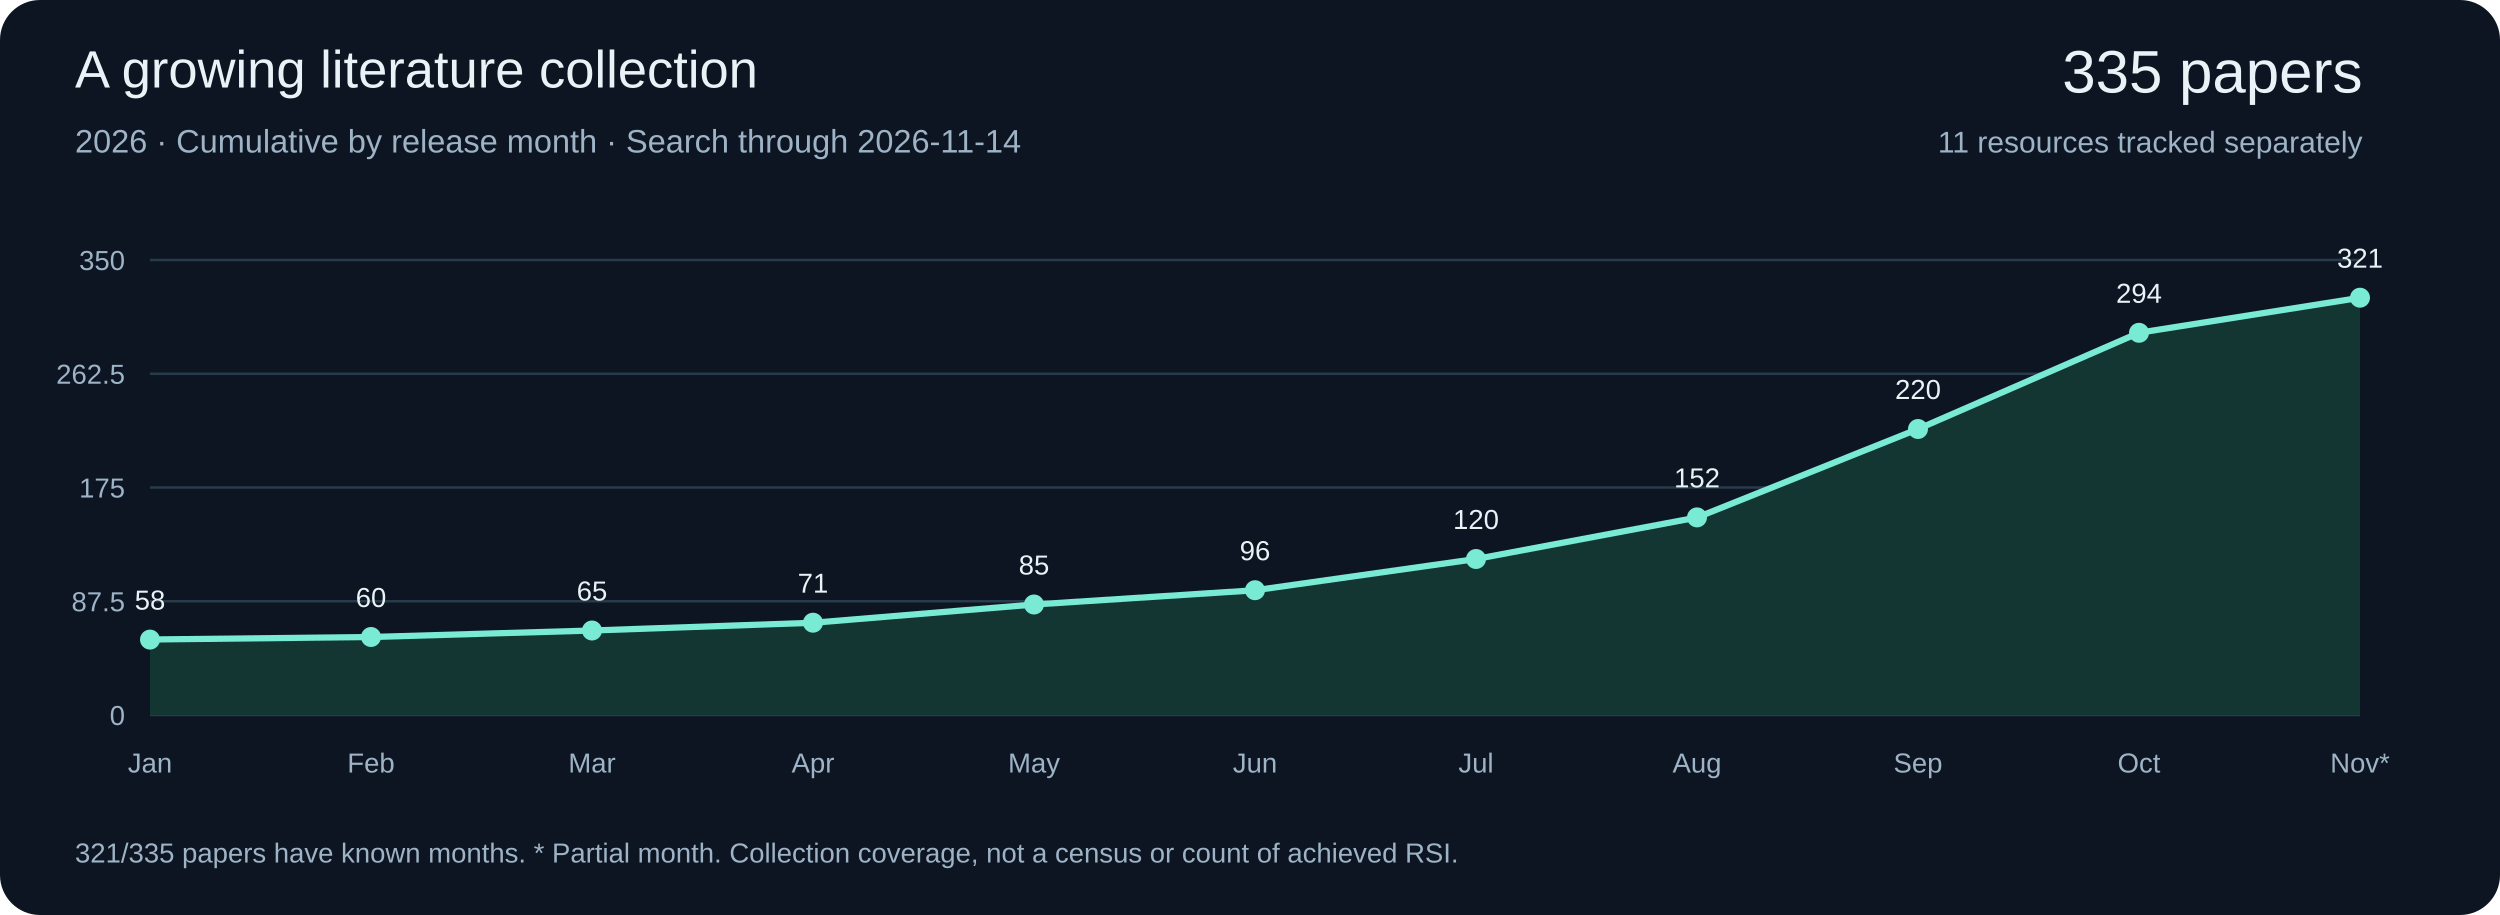
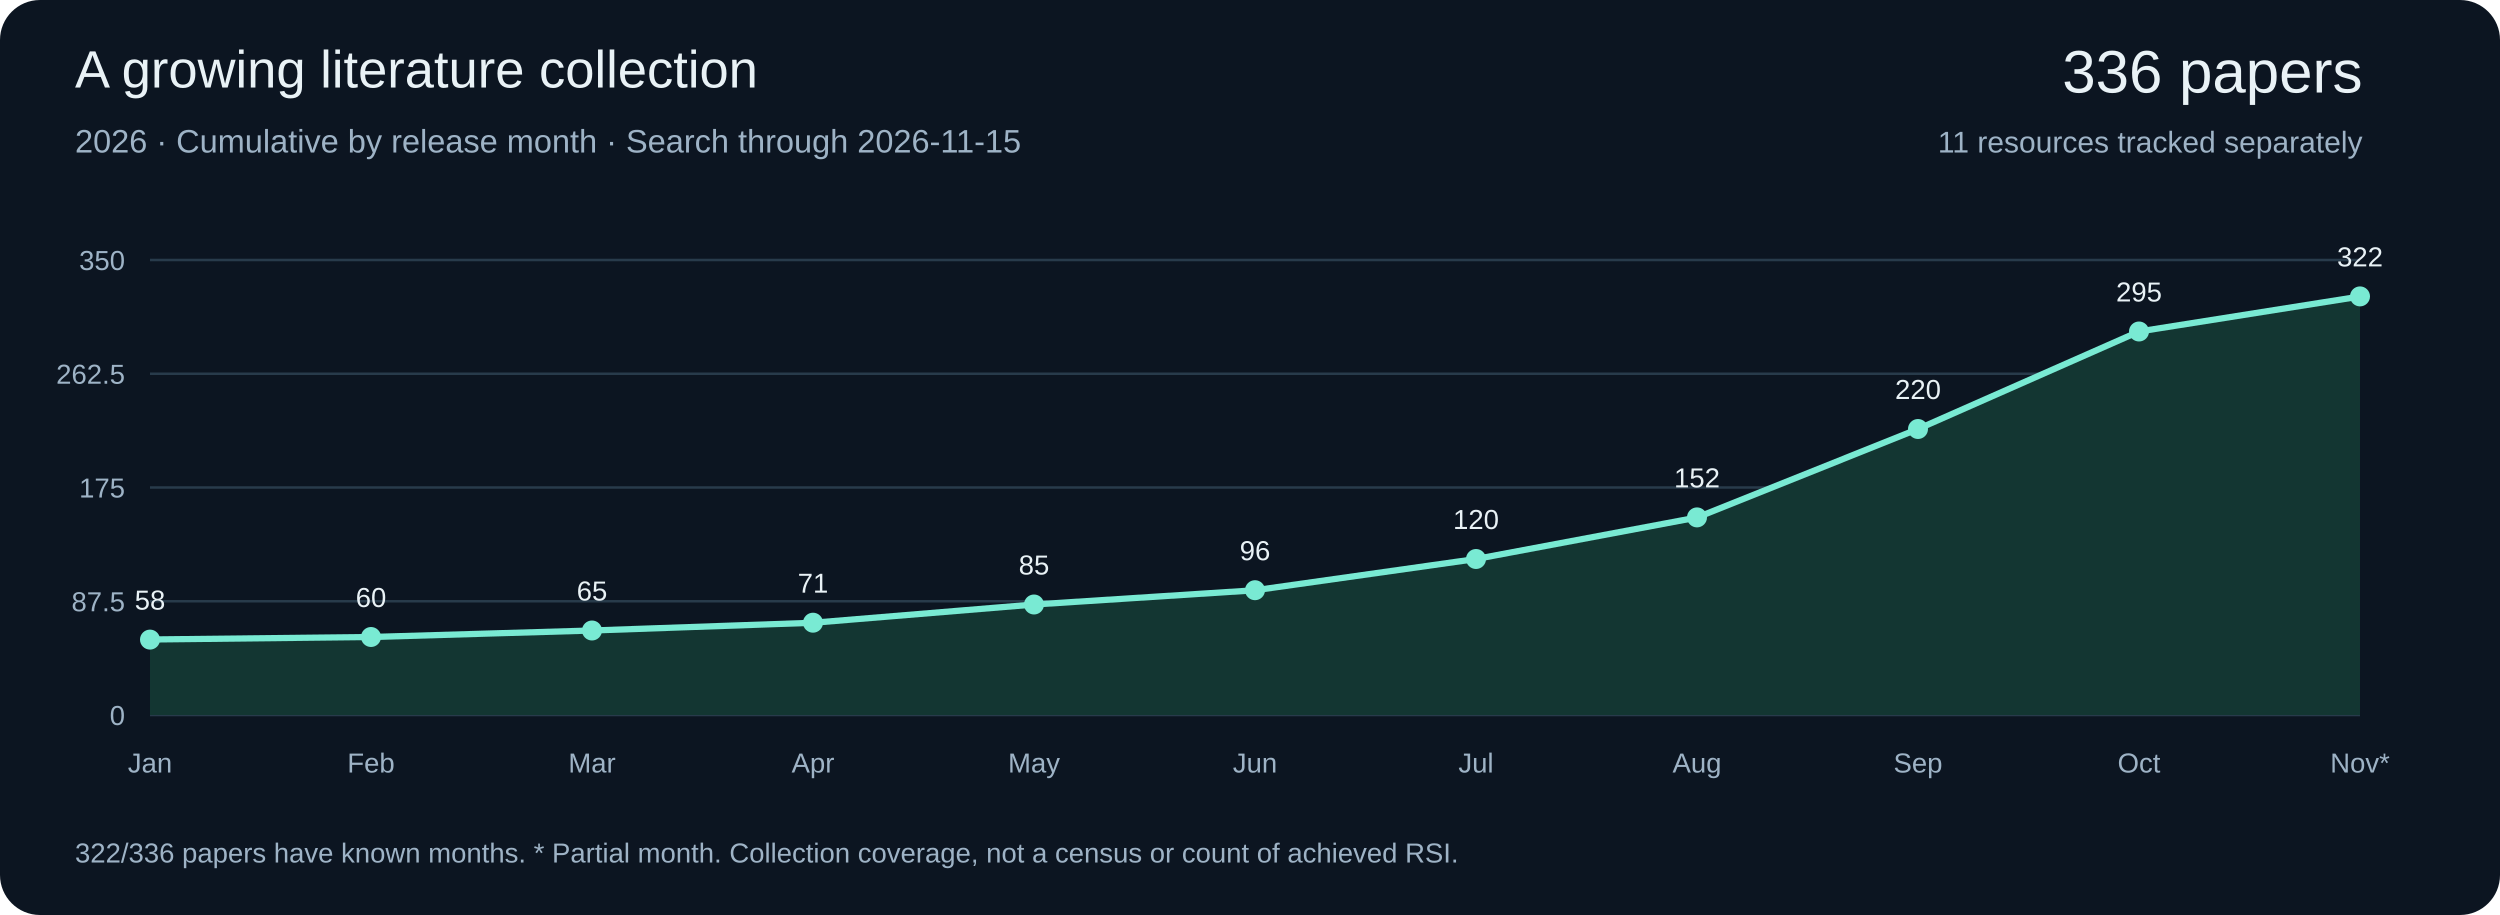
<svg xmlns="http://www.w3.org/2000/svg" width="1000" height="366" viewBox="0 0 1000 366" role="img" aria-labelledby="title desc">
  <rect width="1000" height="366" rx="16" fill="#0c1521" />
  <g font-family="Arial,sans-serif" fill="#e9f2f6">
    <text x="30" y="35" font-size="21">A growing literature collection</text>
-     <text x="30" y="61" font-size="13" fill="#9eb3c6">2026 · Cumulative by release month · Search through 2026-11-14</text>
-     <text x="945" y="37" text-anchor="end" font-size="24">335 papers</text>
+     <text x="30" y="61" font-size="13" fill="#9eb3c6">2026 · Cumulative by release month · Search through 2026-11-15</text>
+     <text x="945" y="37" text-anchor="end" font-size="24">336 papers</text>
    <text x="945" y="61" text-anchor="end" font-size="12" fill="#9eb3c6">11 resources tracked separately</text>
    <path d="M60 286.0h884" stroke="#283b4b" />
    <text x="50" y="290.0" text-anchor="end" font-size="11" fill="#9eb3c6">0</text>
    <path d="M60 240.5h884" stroke="#283b4b" />
    <text x="50" y="244.5" text-anchor="end" font-size="11" fill="#9eb3c6">87.5</text>
    <path d="M60 195.0h884" stroke="#283b4b" />
    <text x="50" y="199.0" text-anchor="end" font-size="11" fill="#9eb3c6">175</text>
    <path d="M60 149.5h884" stroke="#283b4b" />
    <text x="50" y="153.5" text-anchor="end" font-size="11" fill="#9eb3c6">262.5</text>
    <path d="M60 104.0h884" stroke="#283b4b" />
    <text x="50" y="108.0" text-anchor="end" font-size="11" fill="#9eb3c6">350</text>
-     <polygon points="60,286 60.0,255.8 148.4,254.8 236.8,252.2 325.2,249.1 413.6,241.8 502.0,236.1 590.4,223.6 678.8,207.0 767.2,171.6 855.6,133.1 944.0,119.1 944,286" fill="#133632" />
-     <polyline points="60.0,255.8 148.4,254.8 236.8,252.2 325.2,249.1 413.6,241.8 502.0,236.1 590.4,223.6 678.8,207.0 767.2,171.6 855.6,133.1 944.0,119.1" fill="none" stroke="#79ead3" stroke-width="2.5" />
+     <polygon points="60,286 60.0,255.8 148.4,254.8 236.8,252.2 325.2,249.1 413.6,241.8 502.0,236.1 590.4,223.6 678.8,207.0 767.2,171.6 855.6,132.6 944.0,118.6 944,286" fill="#133632" />
+     <polyline points="60.0,255.8 148.4,254.8 236.8,252.2 325.2,249.1 413.6,241.8 502.0,236.1 590.4,223.6 678.8,207.0 767.2,171.6 855.6,132.6 944.0,118.6" fill="none" stroke="#79ead3" stroke-width="2.5" />
    <circle cx="60.0" cy="255.84" r="4" fill="#79ead3" />
    <text x="60.0" y="243.84" text-anchor="middle" font-size="11">58</text>
    <text x="60.0" y="309" text-anchor="middle" font-size="11" fill="#9eb3c6">Jan</text>
    <circle cx="148.4" cy="254.8" r="4" fill="#79ead3" />
    <text x="148.4" y="242.8" text-anchor="middle" font-size="11">60</text>
    <text x="148.4" y="309" text-anchor="middle" font-size="11" fill="#9eb3c6">Feb</text>
    <circle cx="236.8" cy="252.2" r="4" fill="#79ead3" />
    <text x="236.8" y="240.2" text-anchor="middle" font-size="11">65</text>
    <text x="236.8" y="309" text-anchor="middle" font-size="11" fill="#9eb3c6">Mar</text>
    <circle cx="325.2" cy="249.08" r="4" fill="#79ead3" />
    <text x="325.2" y="237.08" text-anchor="middle" font-size="11">71</text>
    <text x="325.2" y="309" text-anchor="middle" font-size="11" fill="#9eb3c6">Apr</text>
    <circle cx="413.6" cy="241.8" r="4" fill="#79ead3" />
    <text x="413.6" y="229.8" text-anchor="middle" font-size="11">85</text>
    <text x="413.6" y="309" text-anchor="middle" font-size="11" fill="#9eb3c6">May</text>
    <circle cx="502.0" cy="236.08" r="4" fill="#79ead3" />
    <text x="502.0" y="224.08" text-anchor="middle" font-size="11">96</text>
    <text x="502.0" y="309" text-anchor="middle" font-size="11" fill="#9eb3c6">Jun</text>
    <circle cx="590.4" cy="223.6" r="4" fill="#79ead3" />
    <text x="590.4" y="211.6" text-anchor="middle" font-size="11">120</text>
    <text x="590.4" y="309" text-anchor="middle" font-size="11" fill="#9eb3c6">Jul</text>
    <circle cx="678.8" cy="206.96" r="4" fill="#79ead3" />
    <text x="678.8" y="194.96" text-anchor="middle" font-size="11">152</text>
    <text x="678.8" y="309" text-anchor="middle" font-size="11" fill="#9eb3c6">Aug</text>
    <circle cx="767.2" cy="171.6" r="4" fill="#79ead3" />
    <text x="767.2" y="159.6" text-anchor="middle" font-size="11">220</text>
    <text x="767.2" y="309" text-anchor="middle" font-size="11" fill="#9eb3c6">Sep</text>
-     <circle cx="855.6" cy="133.12" r="4" fill="#79ead3" />
-     <text x="855.6" y="121.12" text-anchor="middle" font-size="11">294</text>
+     <circle cx="855.6" cy="132.6" r="4" fill="#79ead3" />
+     <text x="855.6" y="120.6" text-anchor="middle" font-size="11">295</text>
    <text x="855.6" y="309" text-anchor="middle" font-size="11" fill="#9eb3c6">Oct</text>
-     <circle cx="944.0" cy="119.08" r="4" fill="#79ead3" />
-     <text x="944.0" y="107.08" text-anchor="middle" font-size="11">321</text>
+     <circle cx="944.0" cy="118.56" r="4" fill="#79ead3" />
+     <text x="944.0" y="106.56" text-anchor="middle" font-size="11">322</text>
    <text x="944.0" y="309" text-anchor="middle" font-size="11" fill="#9eb3c6">Nov*</text>
-     <text x="30" y="345" font-size="11" fill="#9eb3c6">321/335 papers have known months. * Partial month. Collection coverage, not a census or count of achieved RSI.</text>
+     <text x="30" y="345" font-size="11" fill="#9eb3c6">322/336 papers have known months. * Partial month. Collection coverage, not a census or count of achieved RSI.</text>
  </g>
</svg>
